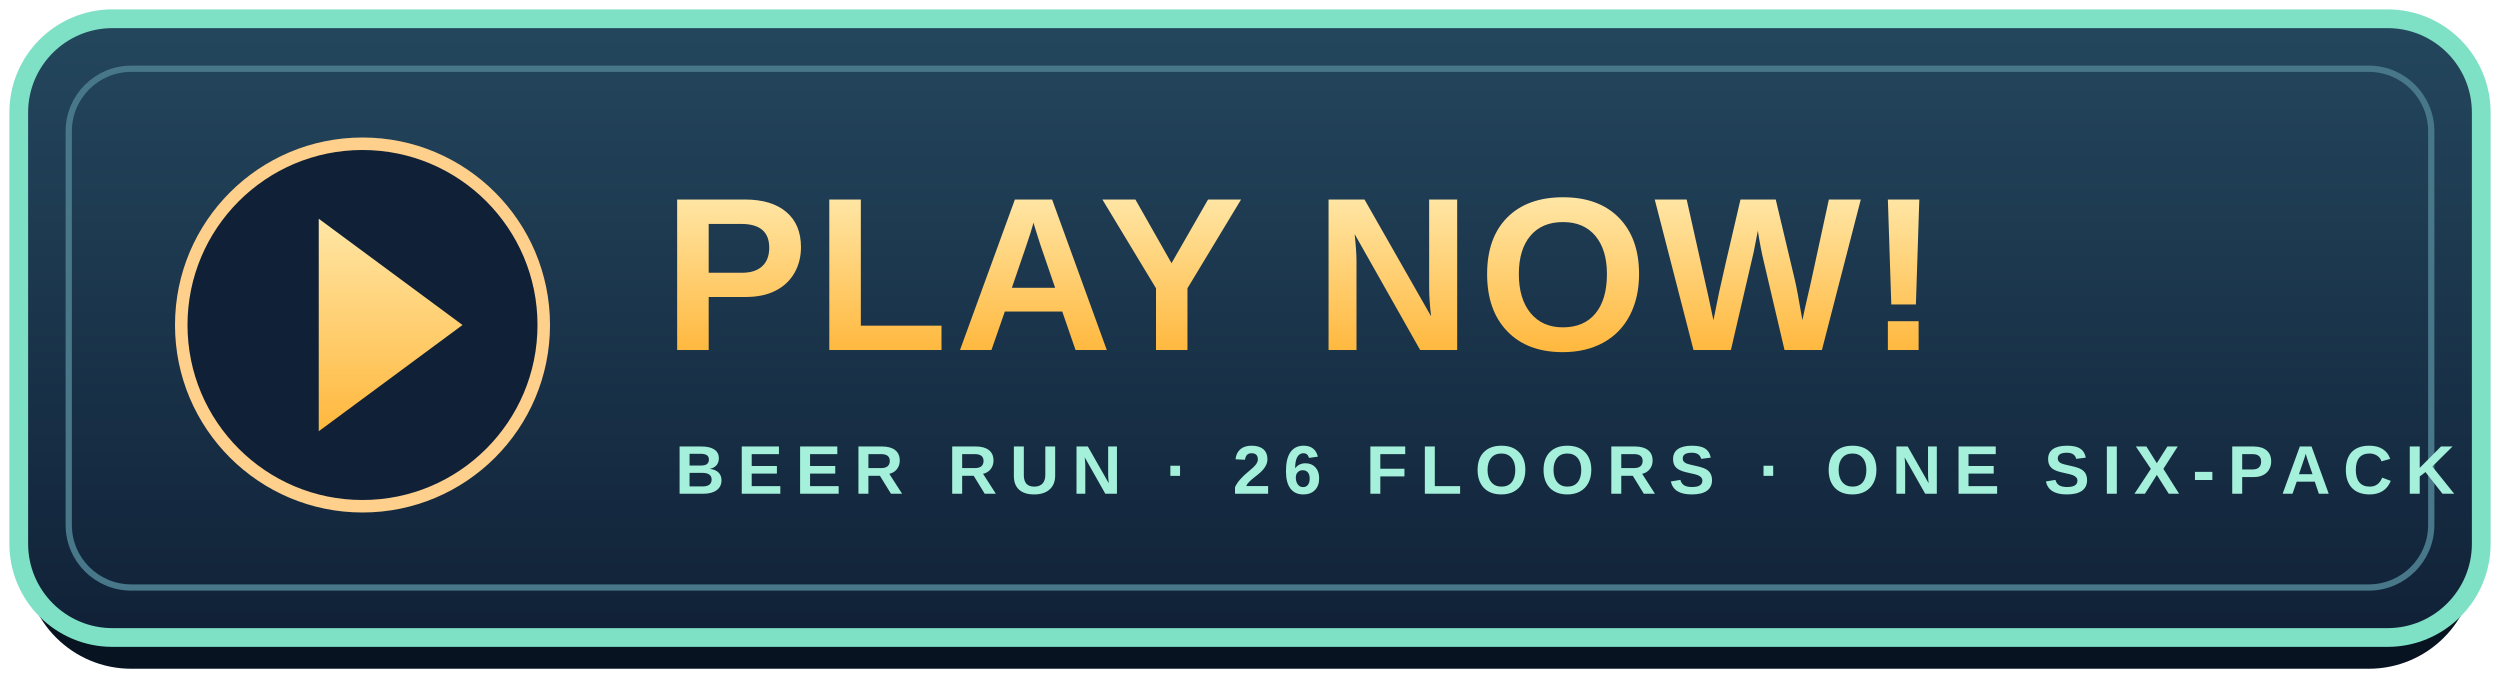
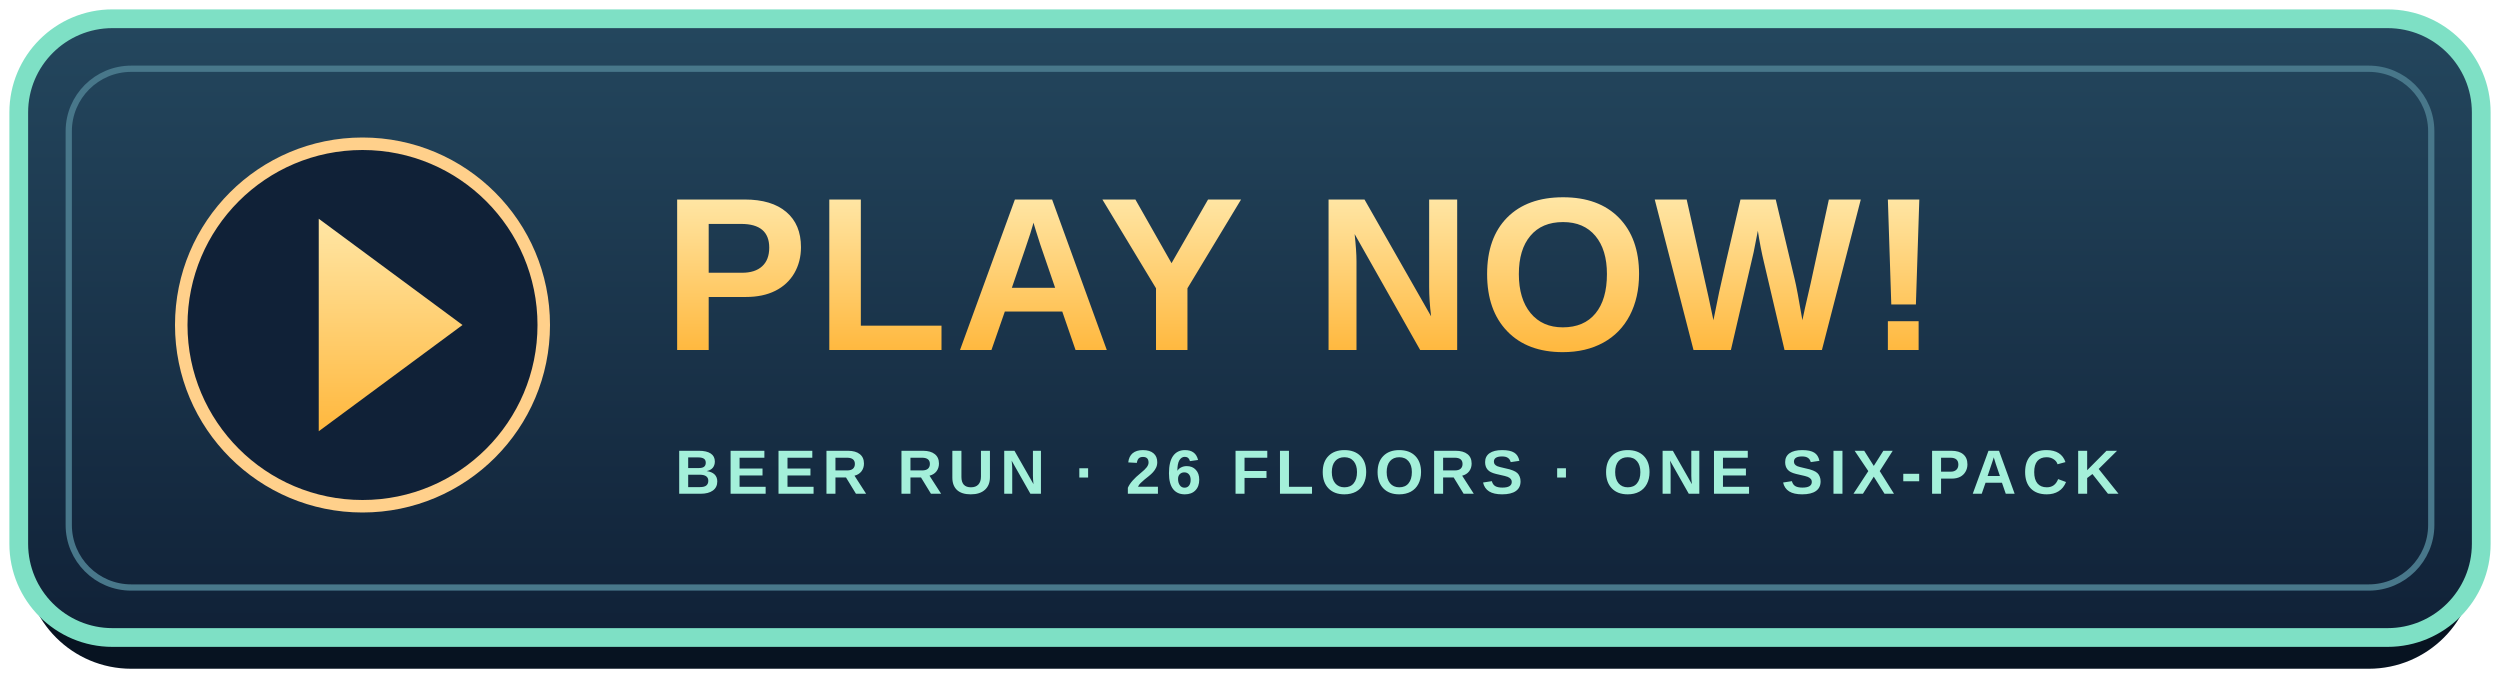
<svg xmlns="http://www.w3.org/2000/svg" width="400" height="112" viewBox="0 0 400 112" role="img" aria-label="Play Now! Seth Happens Beer Run">
  <defs>
    <linearGradient id="bg" x2="0" y2="1">
      <stop stop-color="#24475e" />
      <stop offset="1" stop-color="#102137" />
    </linearGradient>
    <linearGradient id="gold" x2="0" y2="1">
      <stop stop-color="#ffe6a5" />
      <stop offset="1" stop-color="#ffb83e" />
    </linearGradient>
  </defs>
  <rect x="4" y="9" width="392" height="98" rx="17" fill="#071321" />
  <rect x="3" y="3" width="394" height="99" rx="15" fill="url(#bg)" stroke="#7ee0c5" stroke-width="3" />
  <rect x="11" y="11" width="378" height="83" rx="10" fill="none" stroke="#48778a" />
  <circle cx="58" cy="52" r="29" fill="#102137" stroke="#ffd08b" stroke-width="2" />
  <path d="M51 35L74 52L51 69Z" fill="url(#gold)" />
  <text x="106" y="56" fill="url(#gold)" font-family="Arial,Helvetica,sans-serif" font-size="35" font-weight="900" letter-spacing="1">PLAY NOW!</text>
-   <text x="108" y="79" fill="#a4f0da" font-family="Arial,Helvetica,sans-serif" font-size="11" font-weight="700" letter-spacing="2">BEER RUN · 26 FLOORS · ONE SIX-PACK</text>
+   <text x="108" y="79" fill="#a4f0da" font-family="Arial,Helvetica,sans-serif" font-size="10" font-weight="700" letter-spacing="1">BEER RUN · 26 FLOORS · ONE SIX-PACK</text>
</svg>
